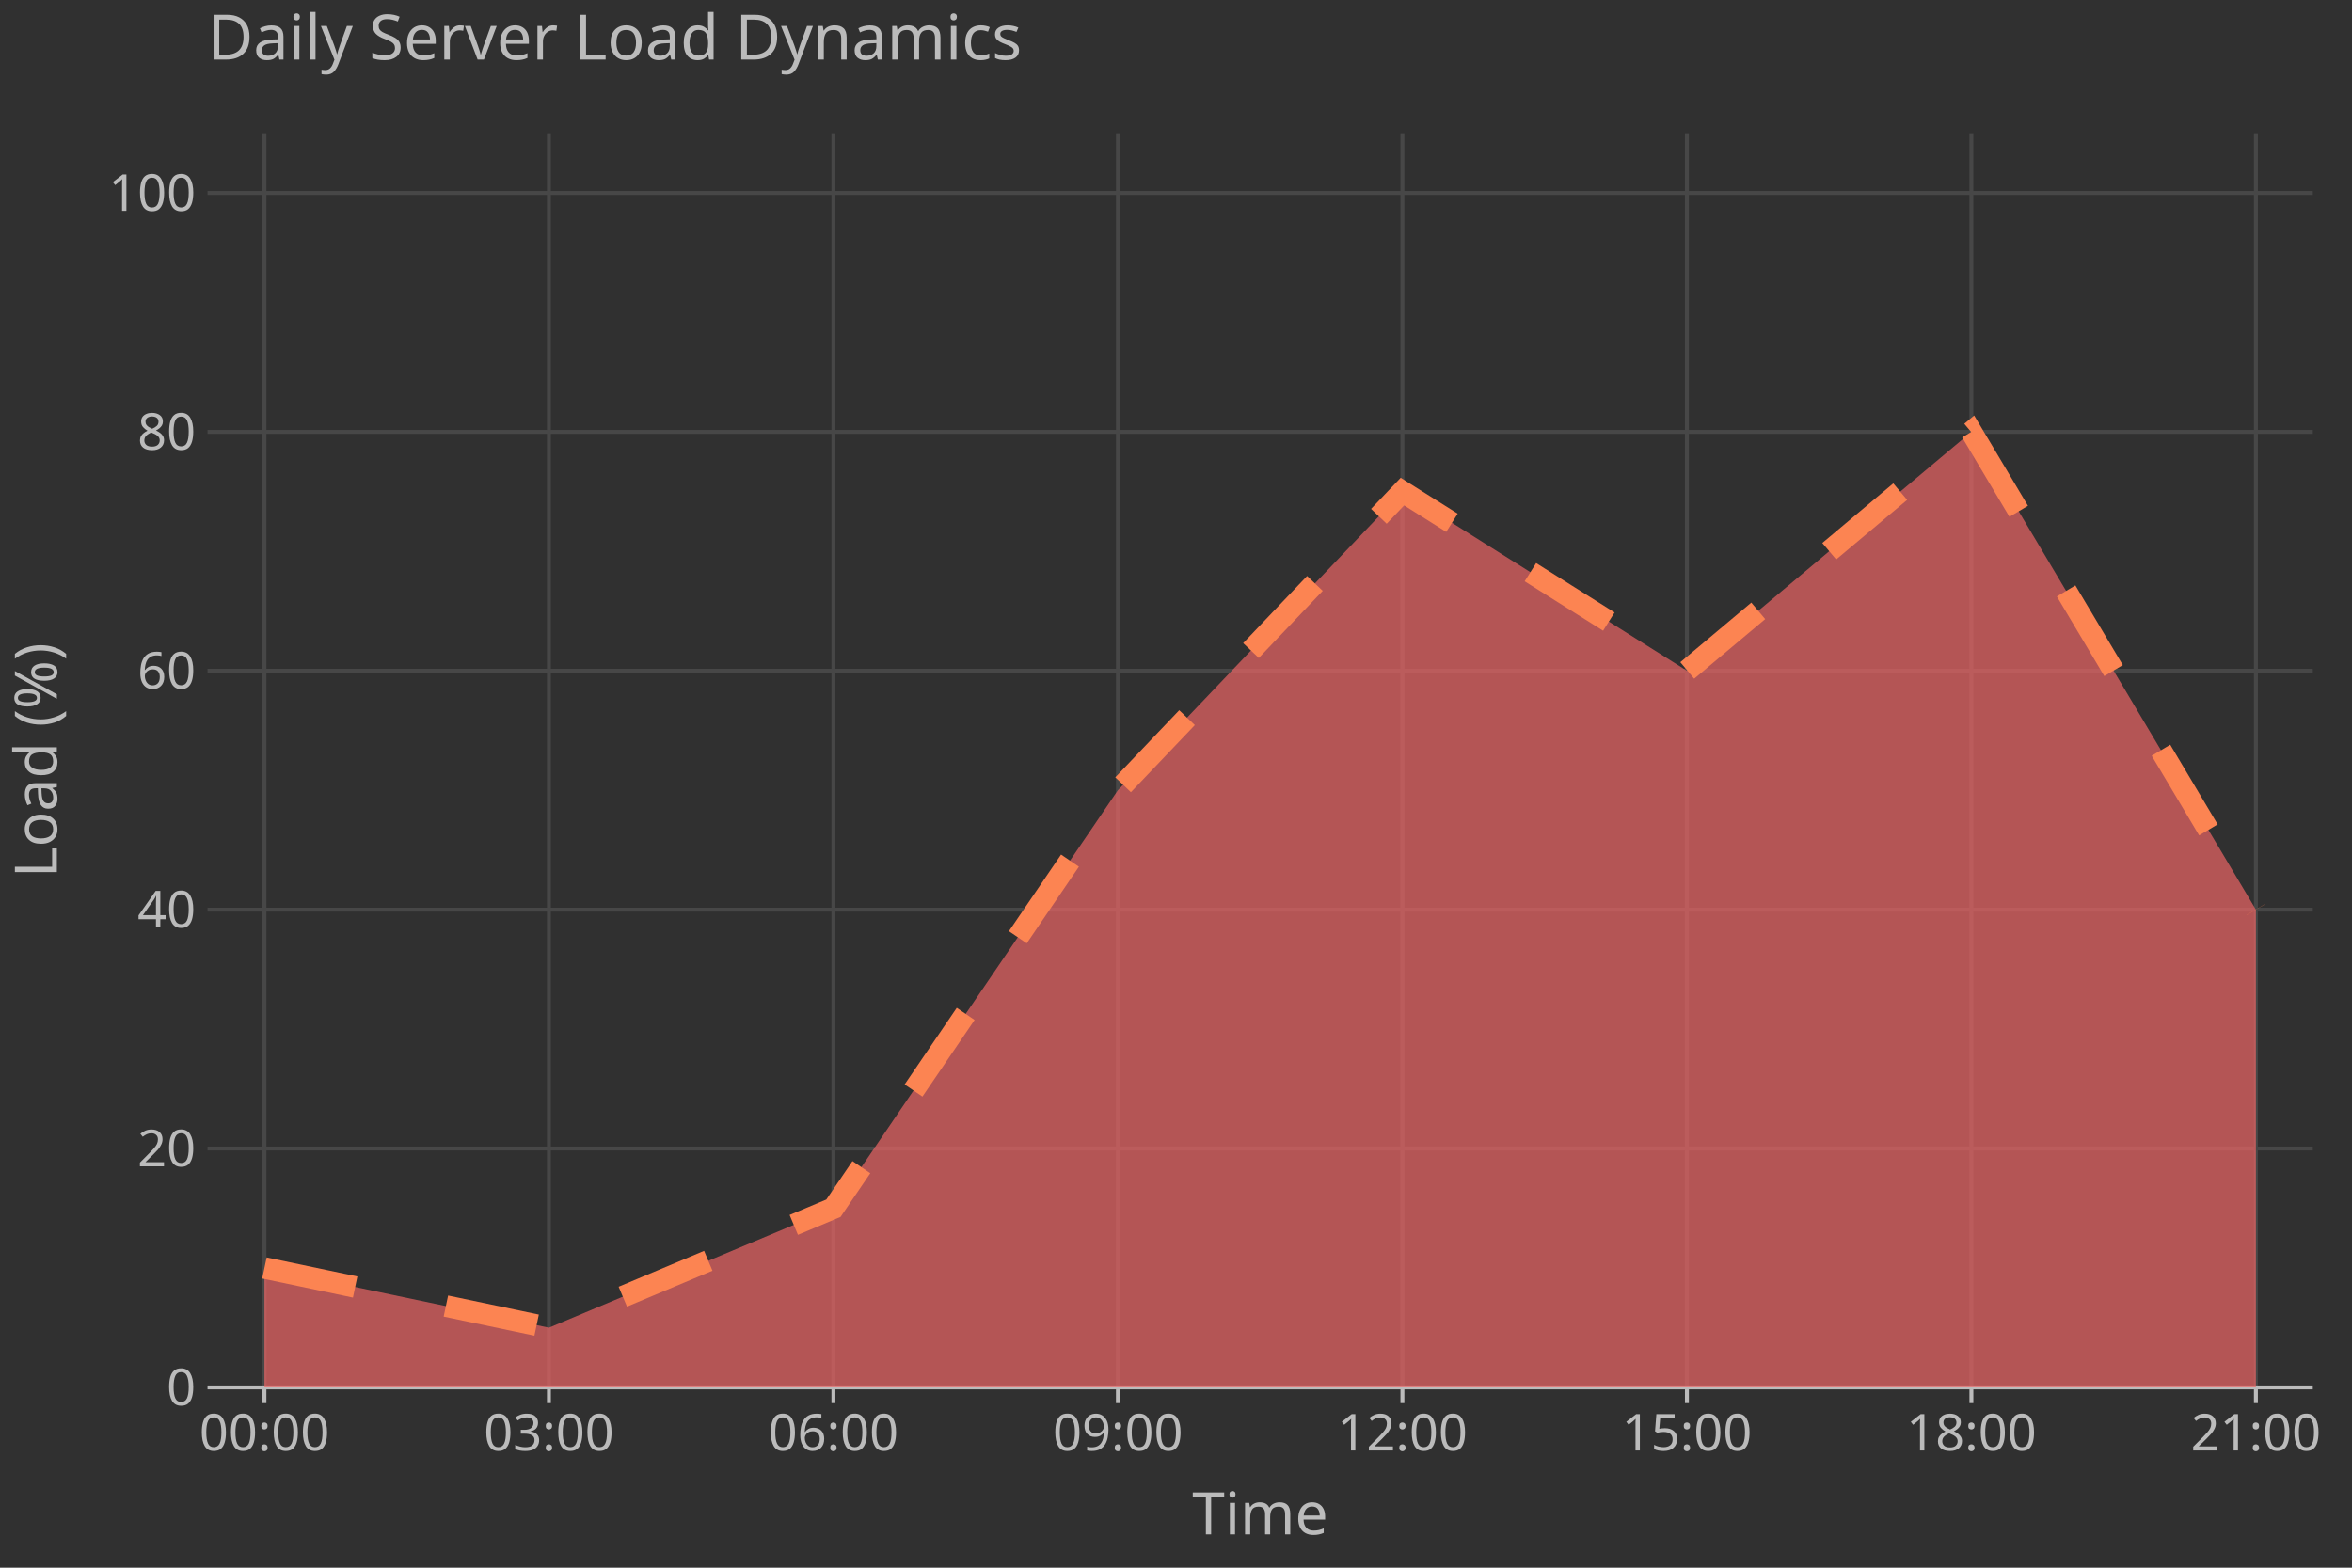
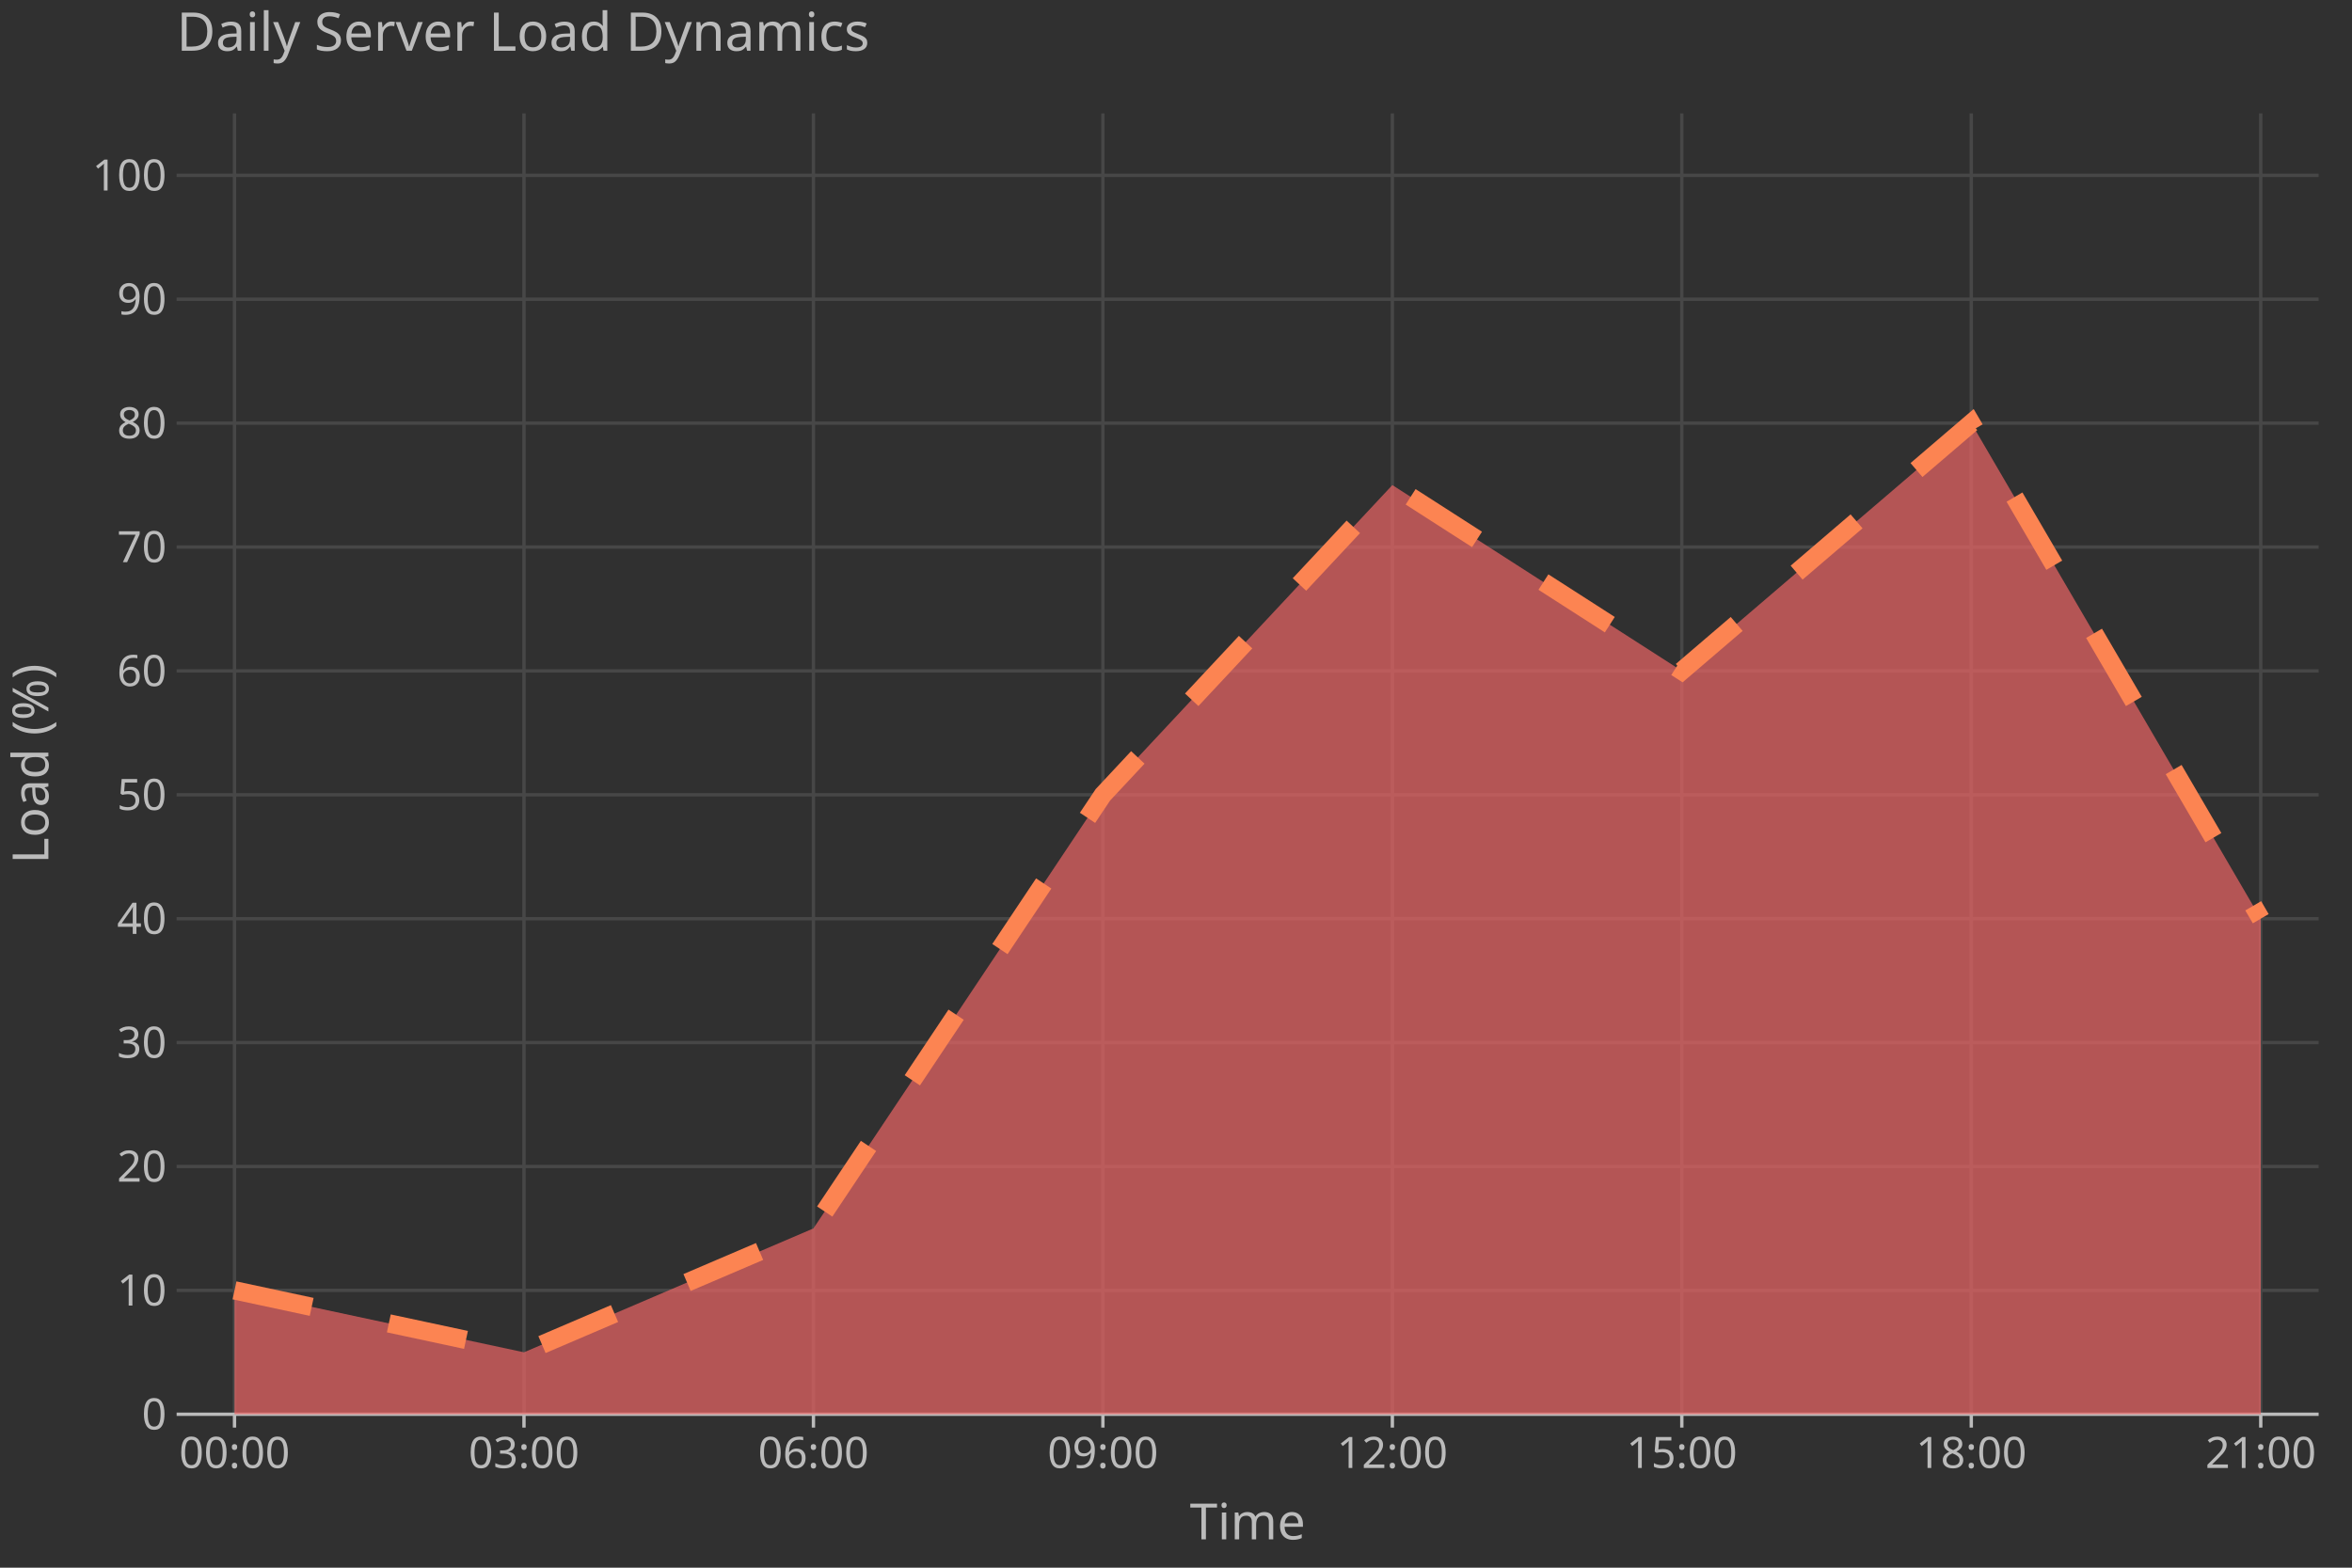
- <svg xmlns="http://www.w3.org/2000/svg" class="plt-container" width="600.0" height="400.0">
+ <svg xmlns="http://www.w3.org/2000/svg" class="plt-container" width="705.0" height="470.0">
  <style type="text/css">
  .plt-container {
   font-family: Lucida Grande, sans-serif;
   user-select: none;
   -webkit-user-select: none;
   -moz-user-select: none;
   -ms-user-select: none;
}
text {
   text-rendering: optimizeLegibility;
}
#xXxprefixXx0 .plot-title {
   fill: #bbbbbb;
   font-family: Lucida Grande, sans-serif;
   font-size: 16.0px;
   font-weight: normal;
   font-style: normal;   
}
#xXxprefixXx0 .plot-subtitle {
   fill: #bbbbbb;
   font-family: Lucida Grande, sans-serif;
   font-size: 15.0px;
   font-weight: normal;
   font-style: normal;   
}
#xXxprefixXx0 .plot-caption {
   fill: #bbbbbb;
   font-family: Lucida Grande, sans-serif;
   font-size: 13.0px;
   font-weight: normal;
   font-style: normal;   
}
#xXxprefixXx0 .legend-title {
   fill: #bbbbbb;
   font-family: Lucida Grande, sans-serif;
   font-size: 15.0px;
   font-weight: normal;
   font-style: normal;   
}
#xXxprefixXx0 .legend-item {
   fill: #bbbbbb;
   font-family: Lucida Grande, sans-serif;
   font-size: 13.0px;
   font-weight: normal;
   font-style: normal;   
}
#xXxprefixXx0 .axis-title-x {
   fill: #bbbbbb;
   font-family: Lucida Grande, sans-serif;
   font-size: 15.0px;
   font-weight: normal;
   font-style: normal;   
}
#xXxprefixXx0 .axis-text-x {
   fill: #bbbbbb;
   font-family: Lucida Grande, sans-serif;
   font-size: 13.0px;
   font-weight: normal;
   font-style: normal;   
}
#xXxprefixXx2 .axis-tooltip-text-x {
   fill: #303030;
   font-family: Lucida Grande, sans-serif;
   font-size: 13.0px;
   font-weight: normal;
   font-style: normal;   
}
#xXxprefixXx0 .axis-title-y {
   fill: #bbbbbb;
   font-family: Lucida Grande, sans-serif;
   font-size: 15.0px;
   font-weight: normal;
   font-style: normal;   
}
#xXxprefixXx0 .axis-text-y {
   fill: #bbbbbb;
   font-family: Lucida Grande, sans-serif;
   font-size: 13.0px;
   font-weight: normal;
   font-style: normal;   
}
#xXxprefixXx2 .axis-tooltip-text-y {
   fill: #303030;
   font-family: Lucida Grande, sans-serif;
   font-size: 13.0px;
   font-weight: normal;
   font-style: normal;   
}
#xXxprefixXx0 .facet-strip-text-x {
   fill: #bbbbbb;
   font-family: Lucida Grande, sans-serif;
   font-size: 13.0px;
   font-weight: normal;
   font-style: normal;   
}
#xXxprefixXx0 .facet-strip-text-y {
   fill: #bbbbbb;
   font-family: Lucida Grande, sans-serif;
   font-size: 13.0px;
   font-weight: normal;
   font-style: normal;   
}
#xXxprefixXx2 .tooltip-text {
   fill: #bbbbbb;
   font-family: Lucida Grande, sans-serif;
   font-size: 13.0px;
   font-weight: normal;
   font-style: normal;   
}
#xXxprefixXx2 .tooltip-title {
   fill: #bbbbbb;
   font-family: Lucida Grande, sans-serif;
   font-size: 13.0px;
   font-weight: bold;
   font-style: normal;   
}
#xXxprefixXx2 .tooltip-label {
   fill: #bbbbbb;
   font-family: Lucida Grande, sans-serif;
   font-size: 13.0px;
   font-weight: bold;
   font-style: normal;   
}

  </style>
  <g id="xXxprefixXx0">
-     <path fill-rule="evenodd" fill="rgb(48,48,48)" fill-opacity="1.0" d="M0.0 0.0 L0.0 400.0 L600.0 400.0 L600.0 0.0 Z">
+     <path fill-rule="evenodd" fill="rgb(48,48,48)" fill-opacity="1.0" d="M0.0 0.0 L0.0 470.0 L705.0 470.0 L705.0 0.0 Z">
    </path>
    <g transform="translate(23.0 34.0 ) ">
-       <g transform="translate(29.94182 320.0 ) ">
-         <line x1="14.515" y1="-0.0" x2="14.515" y2="-320.0" stroke="rgb(71,71,71)" stroke-opacity="1.0" stroke-width="1.0">
-         </line>
-         <line x1="87.091" y1="-0.0" x2="87.091" y2="-320.0" stroke="rgb(71,71,71)" stroke-opacity="1.0" stroke-width="1.0">
-         </line>
-         <line x1="159.666" y1="-0.0" x2="159.666" y2="-320.0" stroke="rgb(71,71,71)" stroke-opacity="1.0" stroke-width="1.0">
-         </line>
-         <line x1="232.241" y1="-0.0" x2="232.241" y2="-320.0" stroke="rgb(71,71,71)" stroke-opacity="1.0" stroke-width="1.0">
-         </line>
-         <line x1="304.817" y1="-0.0" x2="304.817" y2="-320.0" stroke="rgb(71,71,71)" stroke-opacity="1.0" stroke-width="1.0">
-         </line>
-         <line x1="377.392" y1="-0.0" x2="377.392" y2="-320.0" stroke="rgb(71,71,71)" stroke-opacity="1.0" stroke-width="1.0">
-         </line>
-         <line x1="449.968" y1="-0.0" x2="449.968" y2="-320.0" stroke="rgb(71,71,71)" stroke-opacity="1.0" stroke-width="1.0">
-         </line>
-         <line x1="522.543" y1="-0.0" x2="522.543" y2="-320.0" stroke="rgb(71,71,71)" stroke-opacity="1.0" stroke-width="1.0">
-         </line>
-         <g transform="translate(14.51509 0.0 ) ">
+       <g transform="translate(29.94182 390.0 ) ">
+         <line x1="17.353" y1="-0.0" x2="17.353" y2="-390.0" stroke="rgb(71,71,71)" stroke-opacity="1.0" stroke-width="1.0">
+         </line>
+         <line x1="104.118" y1="-0.0" x2="104.118" y2="-390.0" stroke="rgb(71,71,71)" stroke-opacity="1.0" stroke-width="1.0">
+         </line>
+         <line x1="190.882" y1="-0.0" x2="190.882" y2="-390.0" stroke="rgb(71,71,71)" stroke-opacity="1.0" stroke-width="1.0">
+         </line>
+         <line x1="277.647" y1="-0.0" x2="277.647" y2="-390.0" stroke="rgb(71,71,71)" stroke-opacity="1.0" stroke-width="1.0">
+         </line>
+         <line x1="364.411" y1="-0.0" x2="364.411" y2="-390.0" stroke="rgb(71,71,71)" stroke-opacity="1.0" stroke-width="1.0">
+         </line>
+         <line x1="451.176" y1="-0.0" x2="451.176" y2="-390.0" stroke="rgb(71,71,71)" stroke-opacity="1.0" stroke-width="1.0">
+         </line>
+         <line x1="537.941" y1="-0.0" x2="537.941" y2="-390.0" stroke="rgb(71,71,71)" stroke-opacity="1.0" stroke-width="1.0">
+         </line>
+         <line x1="624.705" y1="-0.0" x2="624.705" y2="-390.0" stroke="rgb(71,71,71)" stroke-opacity="1.0" stroke-width="1.0">
+         </line>
+         <g transform="translate(17.35292 0.0 ) ">
          <line stroke-width="1.0" stroke="rgb(187,187,187)" stroke-opacity="1.0" x2="0.0" y2="4.0">
          </line>
          <g transform="translate(0.0 7.0 ) ">
            <text class="axis-text-x" text-anchor="middle" dy="0.7em">
            00:00
            </text>
          </g>
        </g>
-         <g transform="translate(87.09052 0.0 ) ">
+         <g transform="translate(104.1175 0.0 ) ">
          <line stroke-width="1.0" stroke="rgb(187,187,187)" stroke-opacity="1.0" x2="0.0" y2="4.0">
          </line>
          <g transform="translate(0.0 7.0 ) ">
            <text class="axis-text-x" text-anchor="middle" dy="0.7em">
            03:00
            </text>
          </g>
        </g>
-         <g transform="translate(159.6659 0.0 ) ">
+         <g transform="translate(190.8822 0.0 ) ">
          <line stroke-width="1.0" stroke="rgb(187,187,187)" stroke-opacity="1.0" x2="0.0" y2="4.0">
          </line>
          <g transform="translate(0.0 7.0 ) ">
            <text class="axis-text-x" text-anchor="middle" dy="0.7em">
            06:00
            </text>
          </g>
        </g>
-         <g transform="translate(232.2414 0.0 ) ">
+         <g transform="translate(277.6468 0.0 ) ">
          <line stroke-width="1.0" stroke="rgb(187,187,187)" stroke-opacity="1.0" x2="0.0" y2="4.0">
          </line>
          <g transform="translate(0.0 7.0 ) ">
            <text class="axis-text-x" text-anchor="middle" dy="0.7em">
            09:00
            </text>
          </g>
        </g>
-         <g transform="translate(304.8168 0.0 ) ">
+         <g transform="translate(364.4114 0.0 ) ">
          <line stroke-width="1.0" stroke="rgb(187,187,187)" stroke-opacity="1.0" x2="0.0" y2="4.0">
          </line>
          <g transform="translate(0.0 7.0 ) ">
            <text class="axis-text-x" text-anchor="middle" dy="0.7em">
            12:00
            </text>
          </g>
        </g>
-         <g transform="translate(377.3922 0.0 ) ">
+         <g transform="translate(451.176 0.0 ) ">
          <line stroke-width="1.0" stroke="rgb(187,187,187)" stroke-opacity="1.0" x2="0.0" y2="4.0">
          </line>
          <g transform="translate(0.0 7.0 ) ">
            <text class="axis-text-x" text-anchor="middle" dy="0.7em">
            15:00
            </text>
          </g>
        </g>
-         <g transform="translate(449.9677 0.0 ) ">
+         <g transform="translate(537.9406 0.0 ) ">
          <line stroke-width="1.0" stroke="rgb(187,187,187)" stroke-opacity="1.0" x2="0.0" y2="4.0">
          </line>
          <g transform="translate(0.0 7.0 ) ">
            <text class="axis-text-x" text-anchor="middle" dy="0.7em">
            18:00
            </text>
          </g>
        </g>
-         <g transform="translate(522.5431 0.0 ) ">
+         <g transform="translate(624.7053 0.0 ) ">
          <line stroke-width="1.0" stroke="rgb(187,187,187)" stroke-opacity="1.0" x2="0.0" y2="4.0">
          </line>
          <g transform="translate(0.0 7.0 ) ">
            <text class="axis-text-x" text-anchor="middle" dy="0.7em">
            21:00
            </text>
          </g>
        </g>
-         <line x1="0.0" y1="0.0" x2="537.058" y2="0.0" stroke-width="1.0" stroke="rgb(187,187,187)" stroke-opacity="1.0">
+         <line x1="0.0" y1="0.0" x2="642.058" y2="0.0" stroke-width="1.0" stroke="rgb(187,187,187)" stroke-opacity="1.0">
        </line>
      </g>
      <g transform="translate(29.94182 0.0 ) ">
-         <line x1="0.0" y1="259.048" x2="537.058" y2="259.048" stroke="rgb(71,71,71)" stroke-opacity="1.0" stroke-width="1.0">
-         </line>
-         <line x1="0.0" y1="198.095" x2="537.058" y2="198.095" stroke="rgb(71,71,71)" stroke-opacity="1.0" stroke-width="1.0">
-         </line>
-         <line x1="0.0" y1="137.143" x2="537.058" y2="137.143" stroke="rgb(71,71,71)" stroke-opacity="1.0" stroke-width="1.0">
-         </line>
-         <line x1="0.0" y1="76.19" x2="537.058" y2="76.19" stroke="rgb(71,71,71)" stroke-opacity="1.0" stroke-width="1.0">
-         </line>
-         <line x1="0.0" y1="15.238" x2="537.058" y2="15.238" stroke="rgb(71,71,71)" stroke-opacity="1.0" stroke-width="1.0">
-         </line>
-         <g transform="translate(0.0 320.0 ) ">
+         <line x1="0.0" y1="352.857" x2="642.058" y2="352.857" stroke="rgb(71,71,71)" stroke-opacity="1.0" stroke-width="1.0">
+         </line>
+         <line x1="0.0" y1="315.714" x2="642.058" y2="315.714" stroke="rgb(71,71,71)" stroke-opacity="1.0" stroke-width="1.0">
+         </line>
+         <line x1="0.0" y1="278.571" x2="642.058" y2="278.571" stroke="rgb(71,71,71)" stroke-opacity="1.0" stroke-width="1.0">
+         </line>
+         <line x1="0.0" y1="241.429" x2="642.058" y2="241.429" stroke="rgb(71,71,71)" stroke-opacity="1.0" stroke-width="1.0">
+         </line>
+         <line x1="0.0" y1="204.286" x2="642.058" y2="204.286" stroke="rgb(71,71,71)" stroke-opacity="1.0" stroke-width="1.0">
+         </line>
+         <line x1="0.0" y1="167.143" x2="642.058" y2="167.143" stroke="rgb(71,71,71)" stroke-opacity="1.0" stroke-width="1.0">
+         </line>
+         <line x1="0.0" y1="130.0" x2="642.058" y2="130.0" stroke="rgb(71,71,71)" stroke-opacity="1.0" stroke-width="1.0">
+         </line>
+         <line x1="0.0" y1="92.857" x2="642.058" y2="92.857" stroke="rgb(71,71,71)" stroke-opacity="1.0" stroke-width="1.0">
+         </line>
+         <line x1="0.0" y1="55.714" x2="642.058" y2="55.714" stroke="rgb(71,71,71)" stroke-opacity="1.0" stroke-width="1.0">
+         </line>
+         <line x1="0.0" y1="18.571" x2="642.058" y2="18.571" stroke="rgb(71,71,71)" stroke-opacity="1.0" stroke-width="1.0">
+         </line>
+         <g transform="translate(0.0 390.0 ) ">
          <g transform="translate(-3.0 0.0 ) ">
            <text class="axis-text-y" text-anchor="end" dy="0.35em">
            0
            </text>
          </g>
        </g>
-         <g transform="translate(0.0 259.0476 ) ">
+         <g transform="translate(0.0 352.8571 ) ">
+           <g transform="translate(-3.0 0.0 ) ">
+             <text class="axis-text-y" text-anchor="end" dy="0.35em">
+             10
+             </text>
+           </g>
+         </g>
+         <g transform="translate(0.0 315.7143 ) ">
          <g transform="translate(-3.0 0.0 ) ">
            <text class="axis-text-y" text-anchor="end" dy="0.35em">
            20
            </text>
          </g>
        </g>
-         <g transform="translate(0.0 198.0952 ) ">
+         <g transform="translate(0.0 278.5714 ) ">
+           <g transform="translate(-3.0 0.0 ) ">
+             <text class="axis-text-y" text-anchor="end" dy="0.35em">
+             30
+             </text>
+           </g>
+         </g>
+         <g transform="translate(0.0 241.4286 ) ">
          <g transform="translate(-3.0 0.0 ) ">
            <text class="axis-text-y" text-anchor="end" dy="0.35em">
            40
            </text>
          </g>
        </g>
-         <g transform="translate(0.0 137.1429 ) ">
+         <g transform="translate(0.0 204.2857 ) ">
+           <g transform="translate(-3.0 0.0 ) ">
+             <text class="axis-text-y" text-anchor="end" dy="0.35em">
+             50
+             </text>
+           </g>
+         </g>
+         <g transform="translate(0.0 167.1429 ) ">
          <g transform="translate(-3.0 0.0 ) ">
            <text class="axis-text-y" text-anchor="end" dy="0.35em">
            60
            </text>
          </g>
        </g>
-         <g transform="translate(0.0 76.19048 ) ">
+         <g transform="translate(0.0 130.0 ) ">
+           <g transform="translate(-3.0 0.0 ) ">
+             <text class="axis-text-y" text-anchor="end" dy="0.35em">
+             70
+             </text>
+           </g>
+         </g>
+         <g transform="translate(0.0 92.85714 ) ">
          <g transform="translate(-3.0 0.0 ) ">
            <text class="axis-text-y" text-anchor="end" dy="0.35em">
            80
            </text>
          </g>
        </g>
-         <g transform="translate(0.0 15.2381 ) ">
+         <g transform="translate(0.0 55.71429 ) ">
+           <g transform="translate(-3.0 0.0 ) ">
+             <text class="axis-text-y" text-anchor="end" dy="0.35em">
+             90
+             </text>
+           </g>
+         </g>
+         <g transform="translate(0.0 18.57143 ) ">
          <g transform="translate(-3.0 0.0 ) ">
            <text class="axis-text-y" text-anchor="end" dy="0.35em">
            100
            </text>
          </g>
        </g>
      </g>
-       <g transform="translate(29.94182 0.0 ) " clip-path="url(#xXxprefixXx1)" clip-bounds-jfx="[rect (0.0, 0.0), (537.058, 320.0)]">
+       <g transform="translate(29.94182 0.0 ) " clip-path="url(#xXxprefixXx1)" clip-bounds-jfx="[rect (0.0, 0.0), (642.058, 390.0)]">
        <defs>
          <clipPath id="xXxprefixXx1">
-             <rect x="0.0" y="0.0" width="537.058" height="320.0">
+             <rect x="0.0" y="0.0" width="642.058" height="390.0">
            </rect>
          </clipPath>
        </defs>
        <g>
-           <path d="M14.515 289.524 L14.515 289.524 L87.091 304.762 L159.666 274.286 L232.241 167.619 L304.817 91.429 L377.392 137.143 L449.968 76.19 L522.543 198.095 L522.543 320.0 L449.968 320.0 L377.392 320.0 L304.817 320.0 L232.241 320.0 L159.666 320.0 L87.091 320.0 L14.515 320.0 Z" fill="rgb(238,102,102)" stroke-width="1.0" fill-opacity="0.698">
+           <path d="M17.353 352.857 L17.353 352.857 L104.118 371.429 L190.882 334.286 L277.647 204.286 L364.411 111.429 L451.176 167.143 L537.941 92.857 L624.705 241.429 L624.705 390.0 L537.941 390.0 L451.176 390.0 L364.411 390.0 L277.647 390.0 L190.882 390.0 L104.118 390.0 L17.353 390.0 Z" fill="rgb(238,102,102)" stroke-width="1.0" fill-opacity="0.698">
          </path>
        </g>
        <g>
-           <path d="M14.515 289.524 L14.515 289.524 L87.091 304.762 L159.666 274.286 L232.241 167.619 L304.817 91.429 L377.392 137.143 L449.968 76.19 L522.543 198.095 " fill="none" stroke-width="5.5" stroke="rgb(252,132,82)" stroke-opacity="1.0" stroke-dasharray="23.65,23.65">
+           <path d="M17.353 352.857 L17.353 352.857 L104.118 371.429 L190.882 334.286 L277.647 204.286 L364.411 111.429 L451.176 167.143 L537.941 92.857 L624.705 241.429 " fill="none" stroke-width="5.5" stroke="rgb(252,132,82)" stroke-opacity="1.0" stroke-dasharray="23.65,23.65">
          </path>
        </g>
      </g>
    </g>
    <g transform="translate(52.94182 15.2 ) ">
      <text class="plot-title" y="0.0">
      Daily Server Load Dynamics
      </text>
    </g>
-     <g transform="translate(14.5 194.0 ) rotate(-90.0 ) ">
+     <g transform="translate(14.5 229.0 ) rotate(-90.0 ) ">
      <text class="axis-title-y" y="0.0" text-anchor="middle">
      Load (%)
      </text>
    </g>
-     <g transform="translate(321.4709 391.5 ) ">
+     <g transform="translate(373.9709 461.5 ) ">
      <text class="axis-title-x" y="0.0" text-anchor="middle">
      Time
      </text>
    </g>
-     <path fill="rgb(0,0,0)" fill-opacity="0.0" stroke="rgb(187,187,187)" stroke-opacity="1.0" stroke-width="0.0" d="M0.0 0.0 L0.0 400.0 L600.0 400.0 L600.0 0.0 Z">
+     <path fill="rgb(0,0,0)" fill-opacity="0.0" stroke="rgb(187,187,187)" stroke-opacity="1.0" stroke-width="0.0" d="M0.0 0.0 L0.0 470.0 L705.0 470.0 L705.0 0.0 Z">
    </path>
  </g>
  <g id="xXxprefixXx2">
  </g>
</svg>
